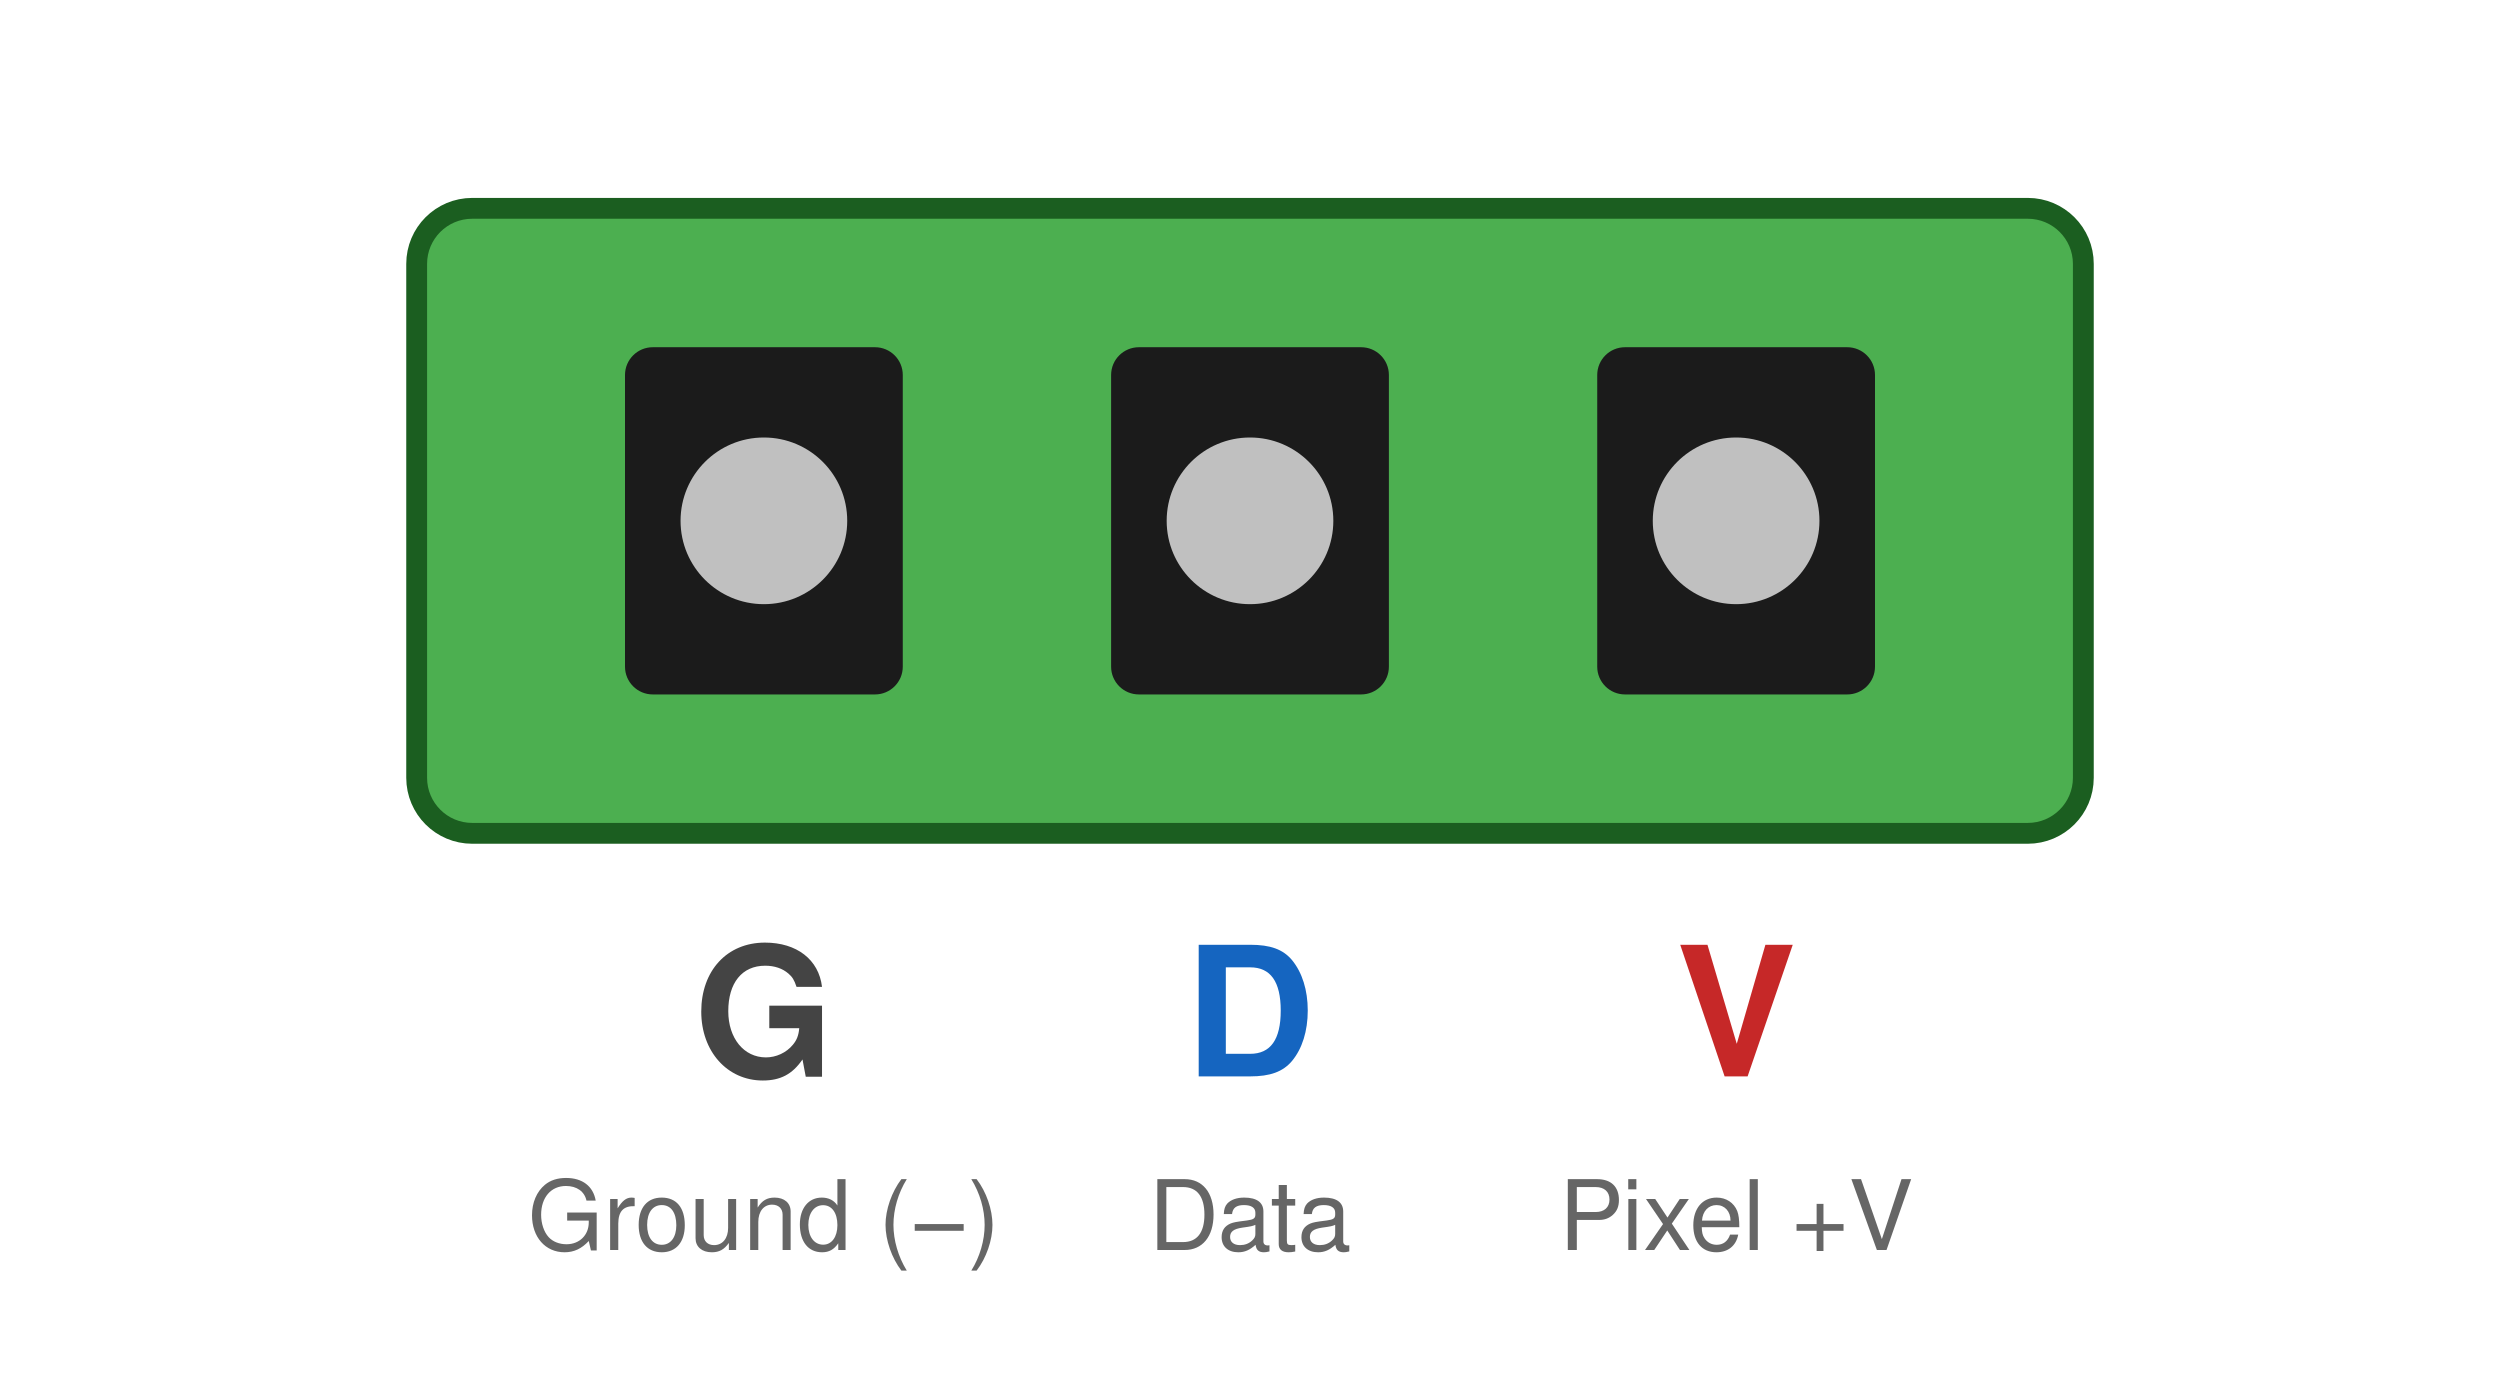
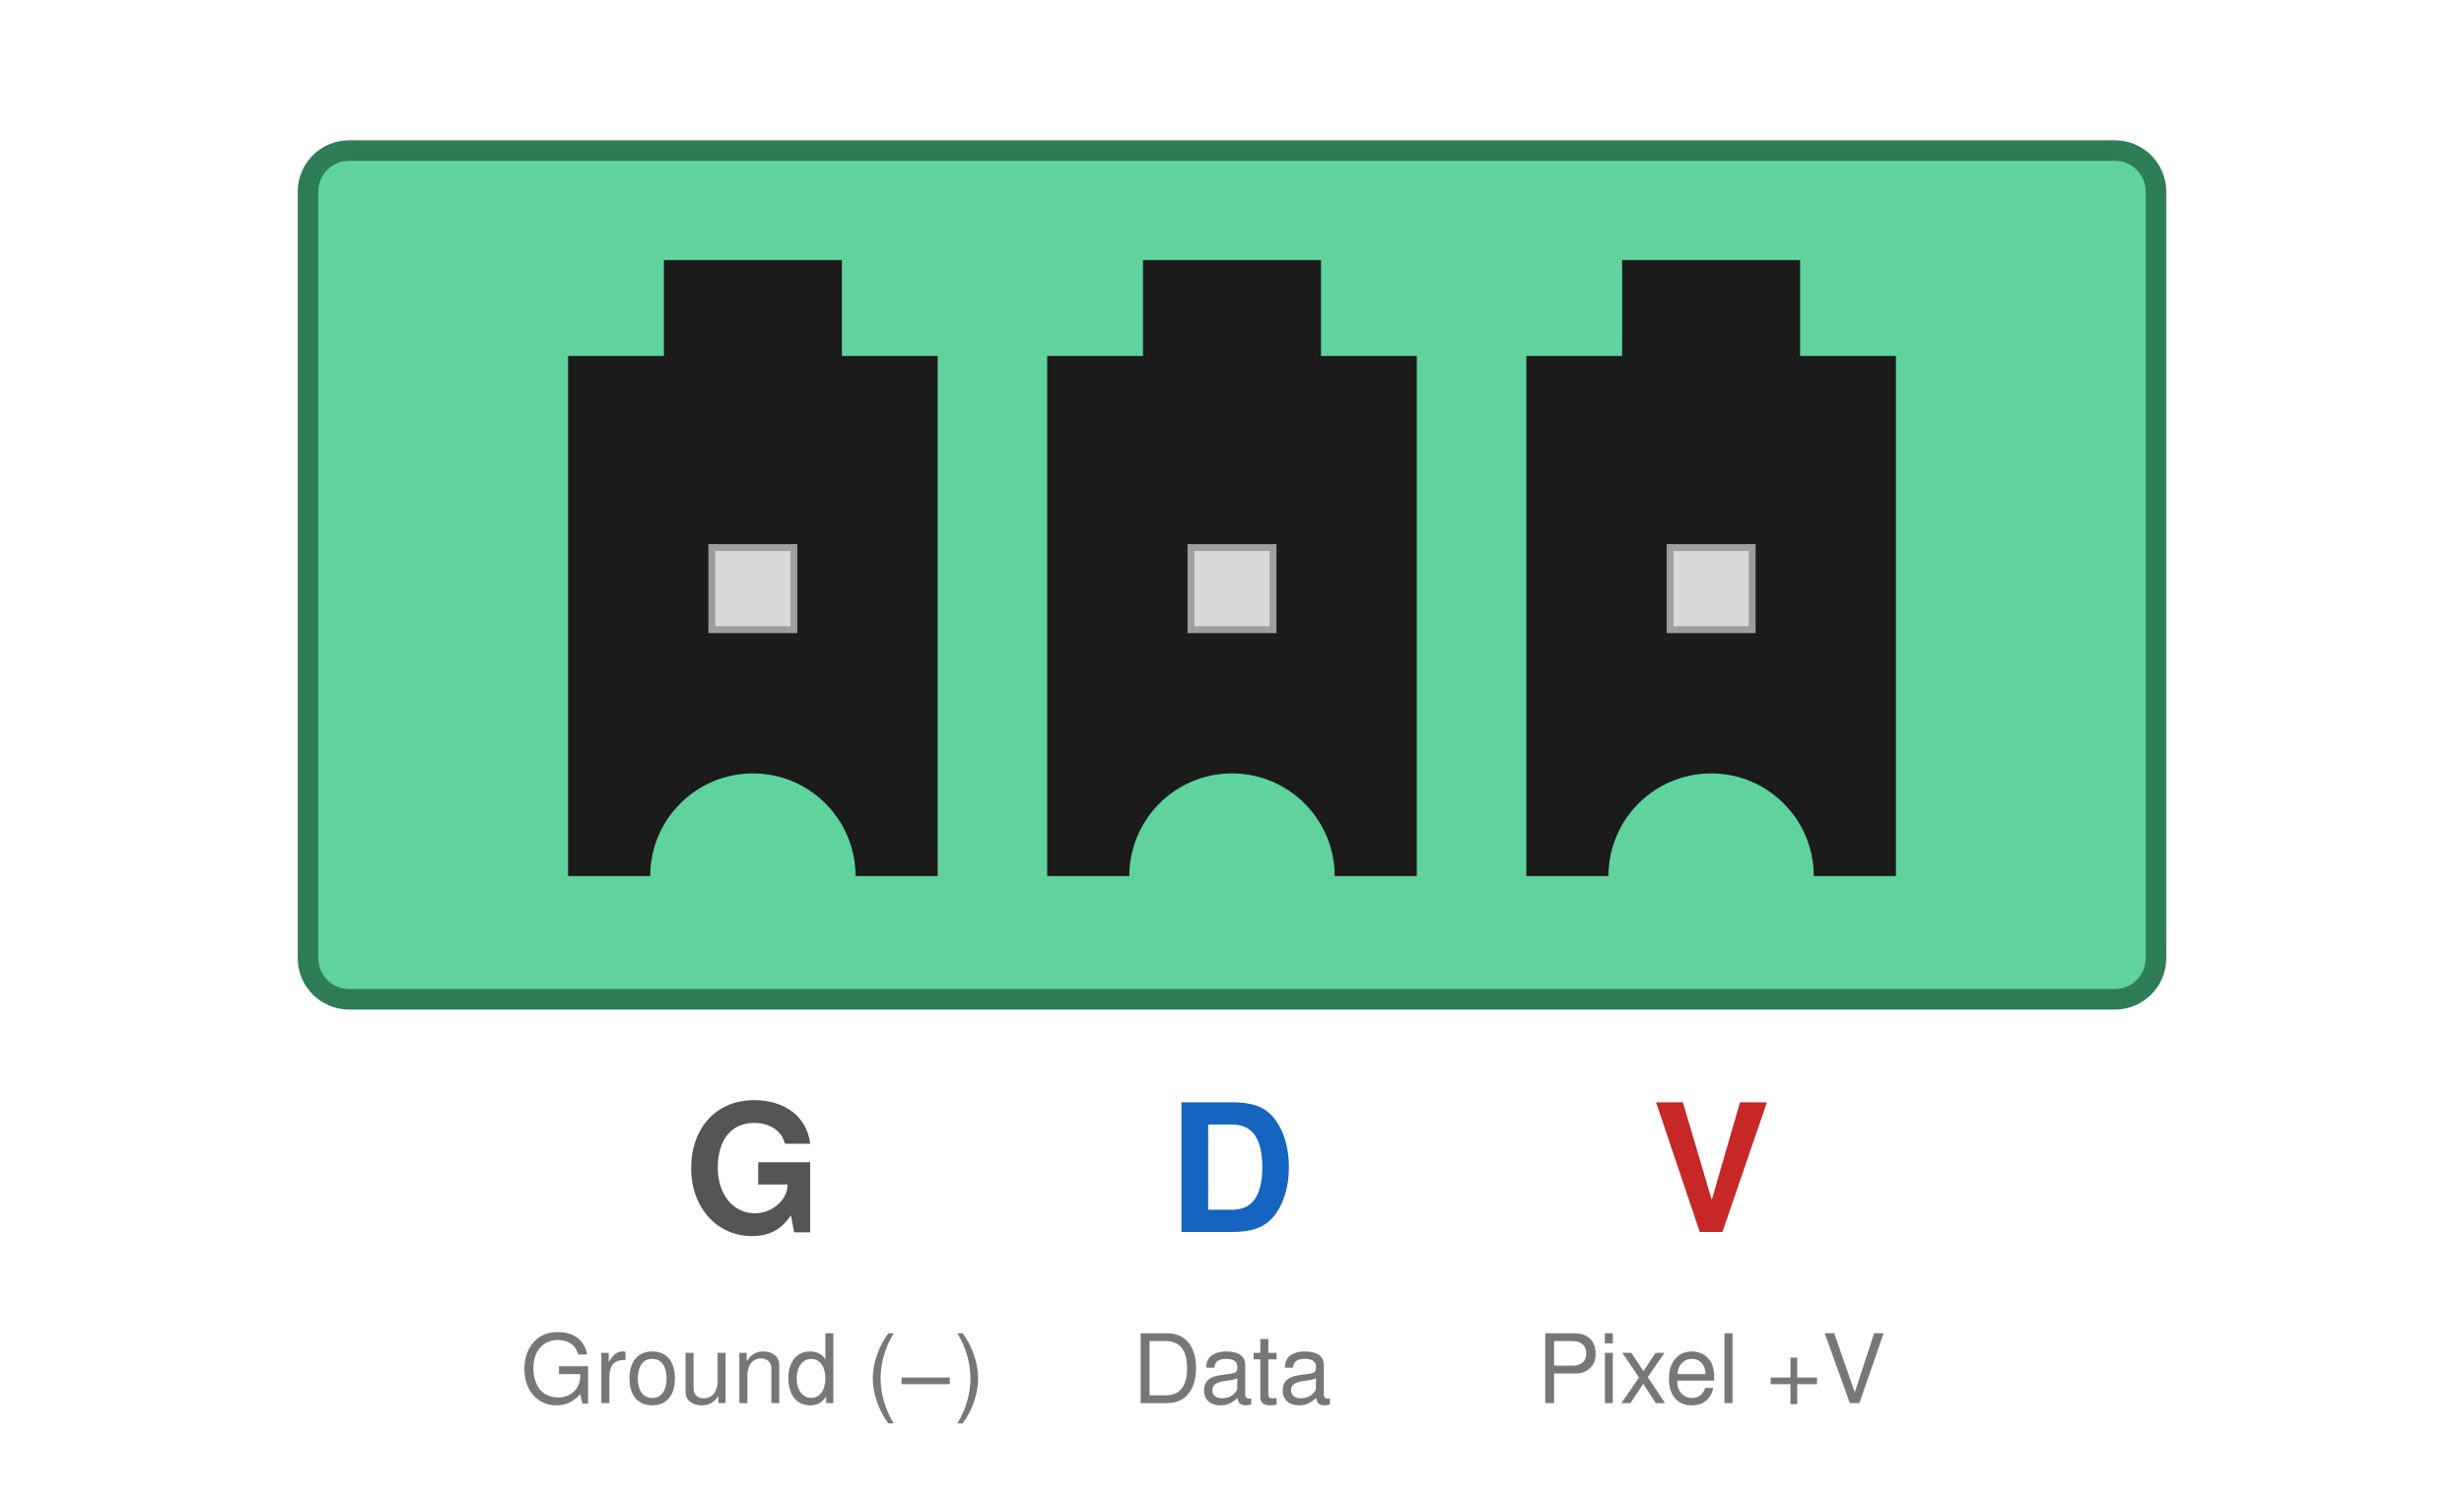
- <svg xmlns="http://www.w3.org/2000/svg" viewBox="0 0 360 200" font-family="Helvetica, Arial, sans-serif">
-   <rect x="60" y="30" width="240" height="90" rx="8" fill="#4caf50" stroke="#1b5e20" stroke-width="3" />
+ <svg xmlns="http://www.w3.org/2000/svg" viewBox="0 0 360 220" font-family="Helvetica, Arial, sans-serif">
+   <rect x="45" y="22" width="270" height="124" rx="6" fill="#5fd39b" stroke="#2e7d55" stroke-width="3" />
  <g fill="#1b1b1b">
-     <rect x="90" y="50" width="40" height="50" rx="4" />
-     <rect x="160" y="50" width="40" height="50" rx="4" />
-     <rect x="230" y="50" width="40" height="50" rx="4" />
+     <path d="M83 52 H97 V38 H123 V52 H137 V128 H125 A15 15 0 0 0 95 128 H83 Z" />
+     <path d="M153 52 H167 V38 H193 V52 H207 V128 H195 A15 15 0 0 0 165 128 H153 Z" />
+     <path d="M223 52 H237 V38 H263 V52 H277 V128 H265 A15 15 0 0 0 235 128 H223 Z" />
  </g>
-   <g fill="#c0c0c0">
-     <circle cx="110" cy="75" r="12" />
-     <circle cx="180" cy="75" r="12" />
-     <circle cx="250" cy="75" r="12" />
+   <g fill="#d8d8d8" stroke="#9e9e9e" stroke-width="1">
+     <rect x="104" y="80" width="12" height="12" />
+     <rect x="174" y="80" width="12" height="12" />
+     <rect x="244" y="80" width="12" height="12" />
  </g>
  <g font-size="26" font-weight="700" text-anchor="middle">
-     <text x="110" y="155" fill="#444">G</text>
-     <text x="180" y="155" fill="#1565c0">D</text>
-     <text x="250" y="155" fill="#c62828">V</text>
+     <text x="110" y="180" fill="#555">G</text>
+     <text x="180" y="180" fill="#1565c0">D</text>
+     <text x="250" y="180" fill="#c62828">V</text>
  </g>
-   <g font-size="14" text-anchor="middle" fill="#666">
-     <text x="110" y="180">Ground (−)</text>
-     <text x="180" y="180">Data</text>
-     <text x="250" y="180">Pixel +V</text>
+   <g font-size="14" text-anchor="middle" fill="#777">
+     <text x="110" y="205">Ground (−)</text>
+     <text x="180" y="205">Data</text>
+     <text x="250" y="205">Pixel +V</text>
  </g>
</svg>
